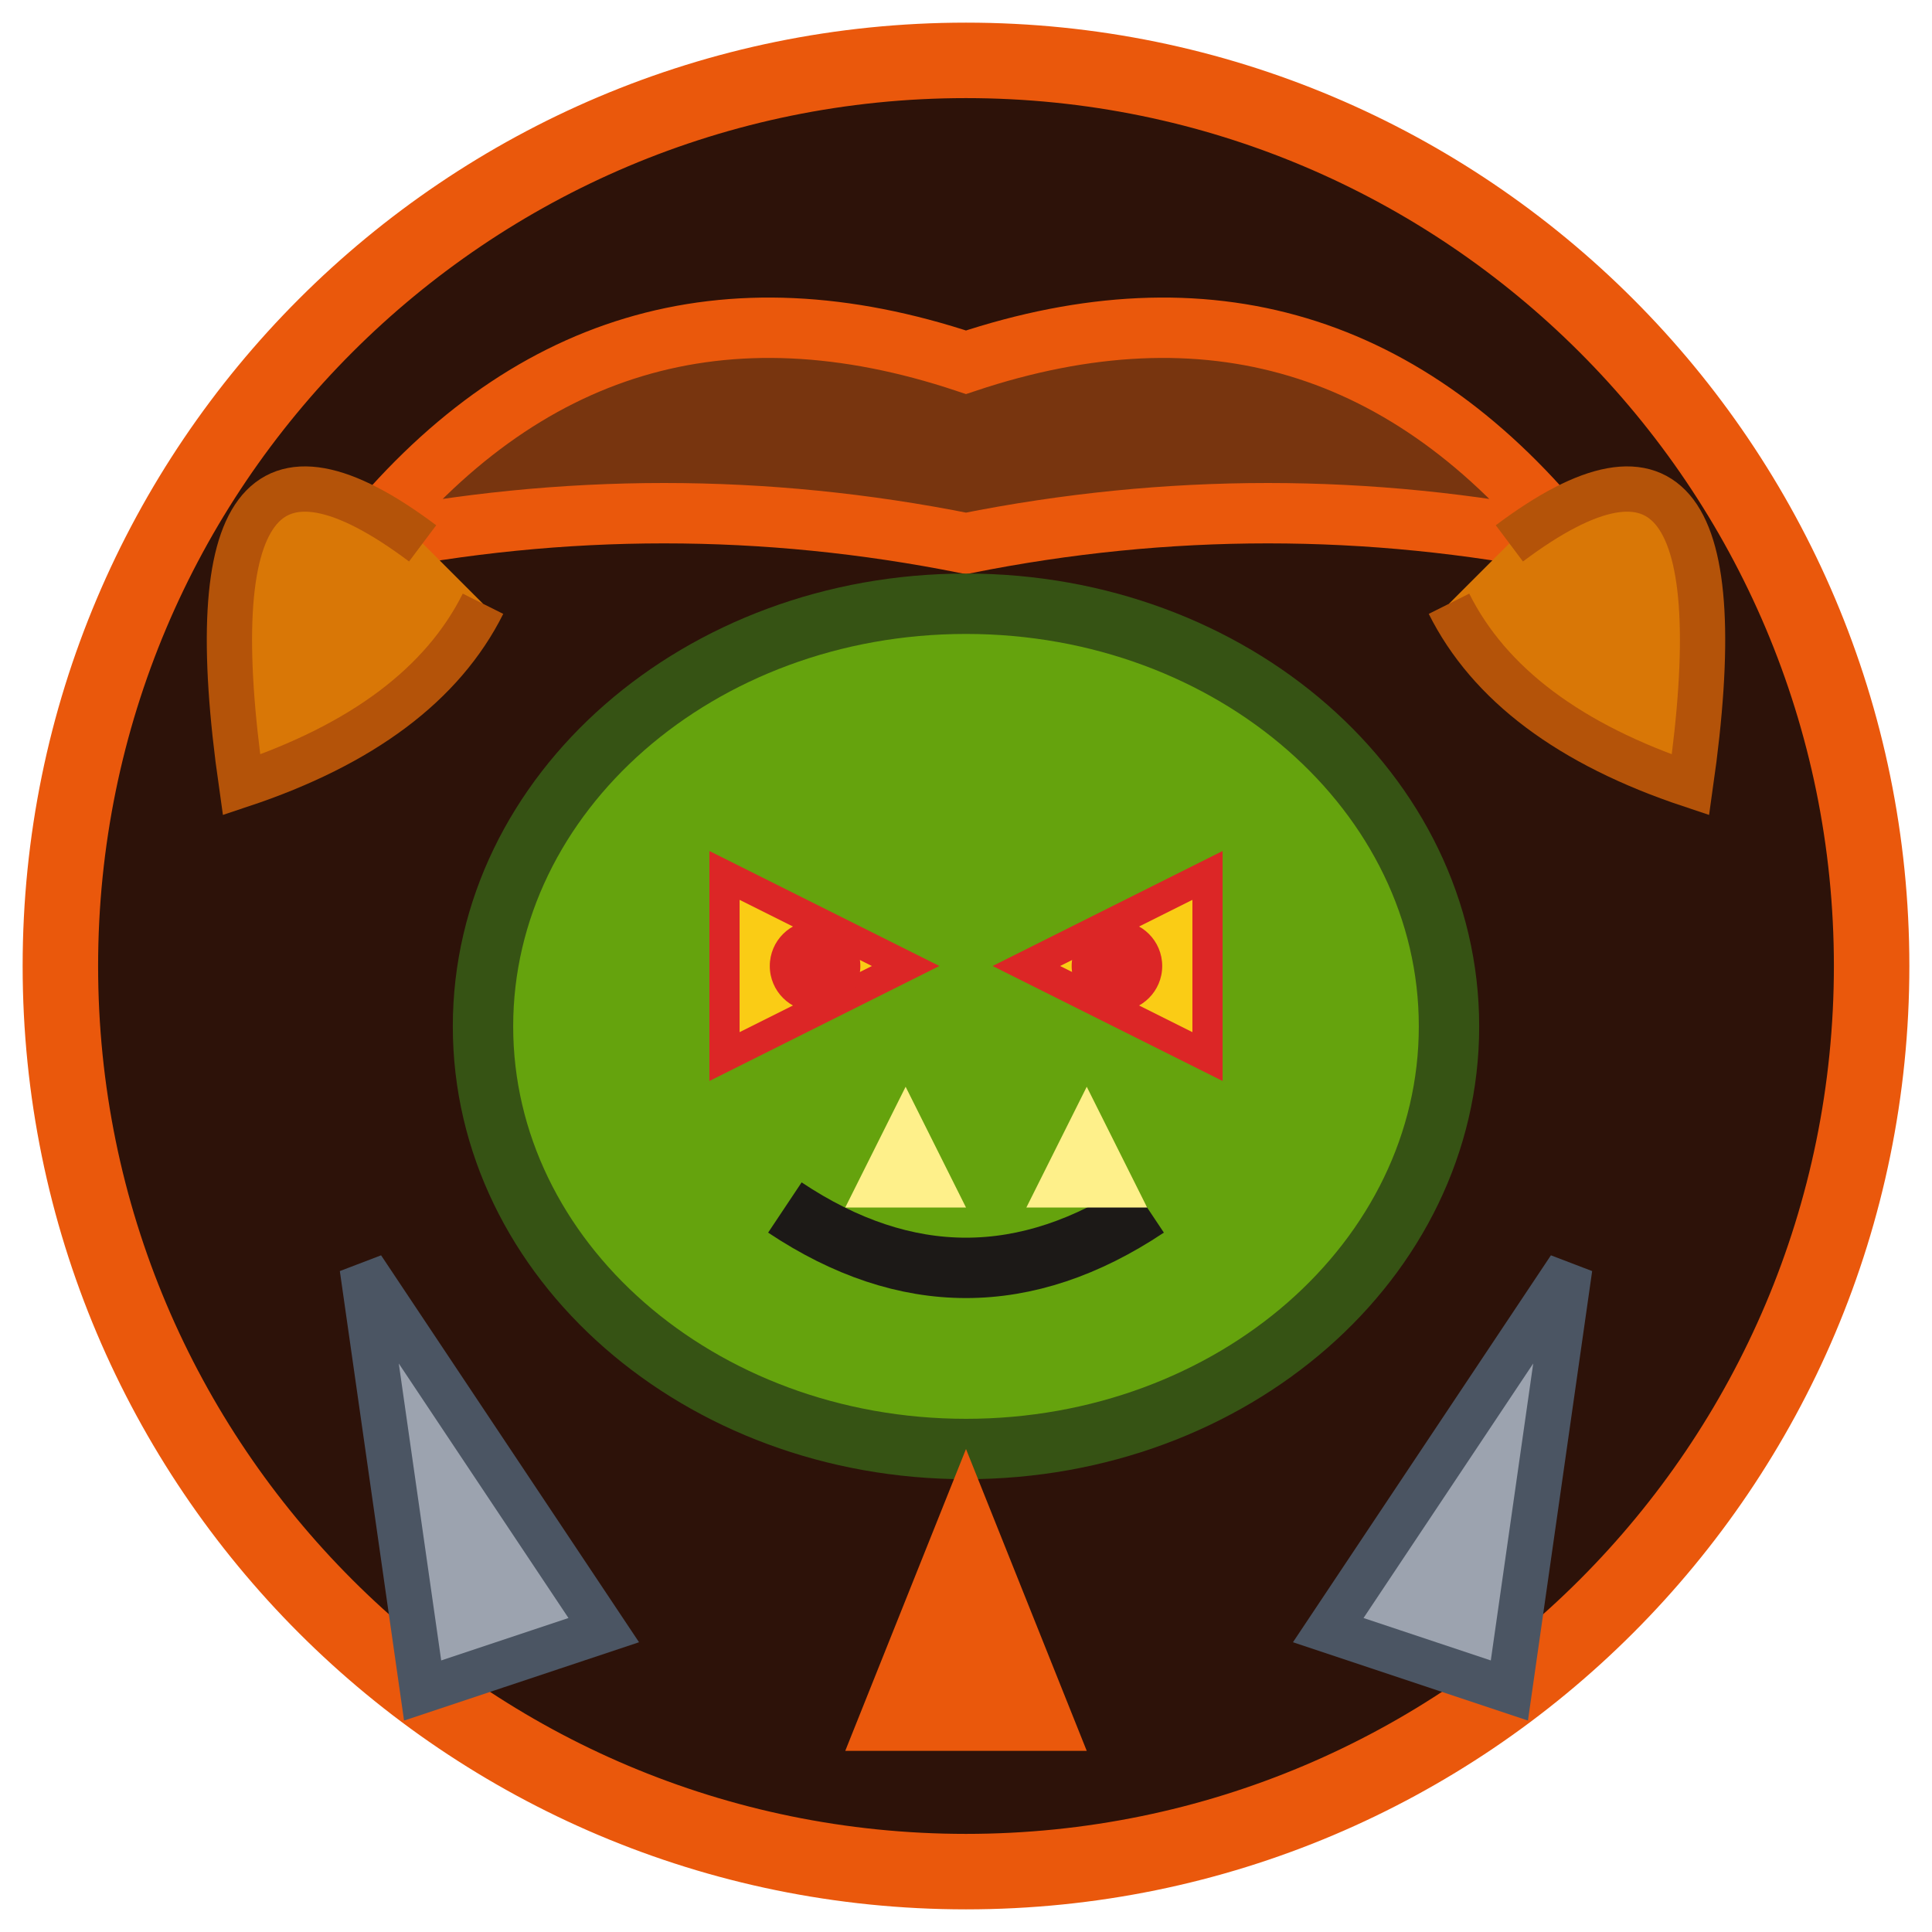
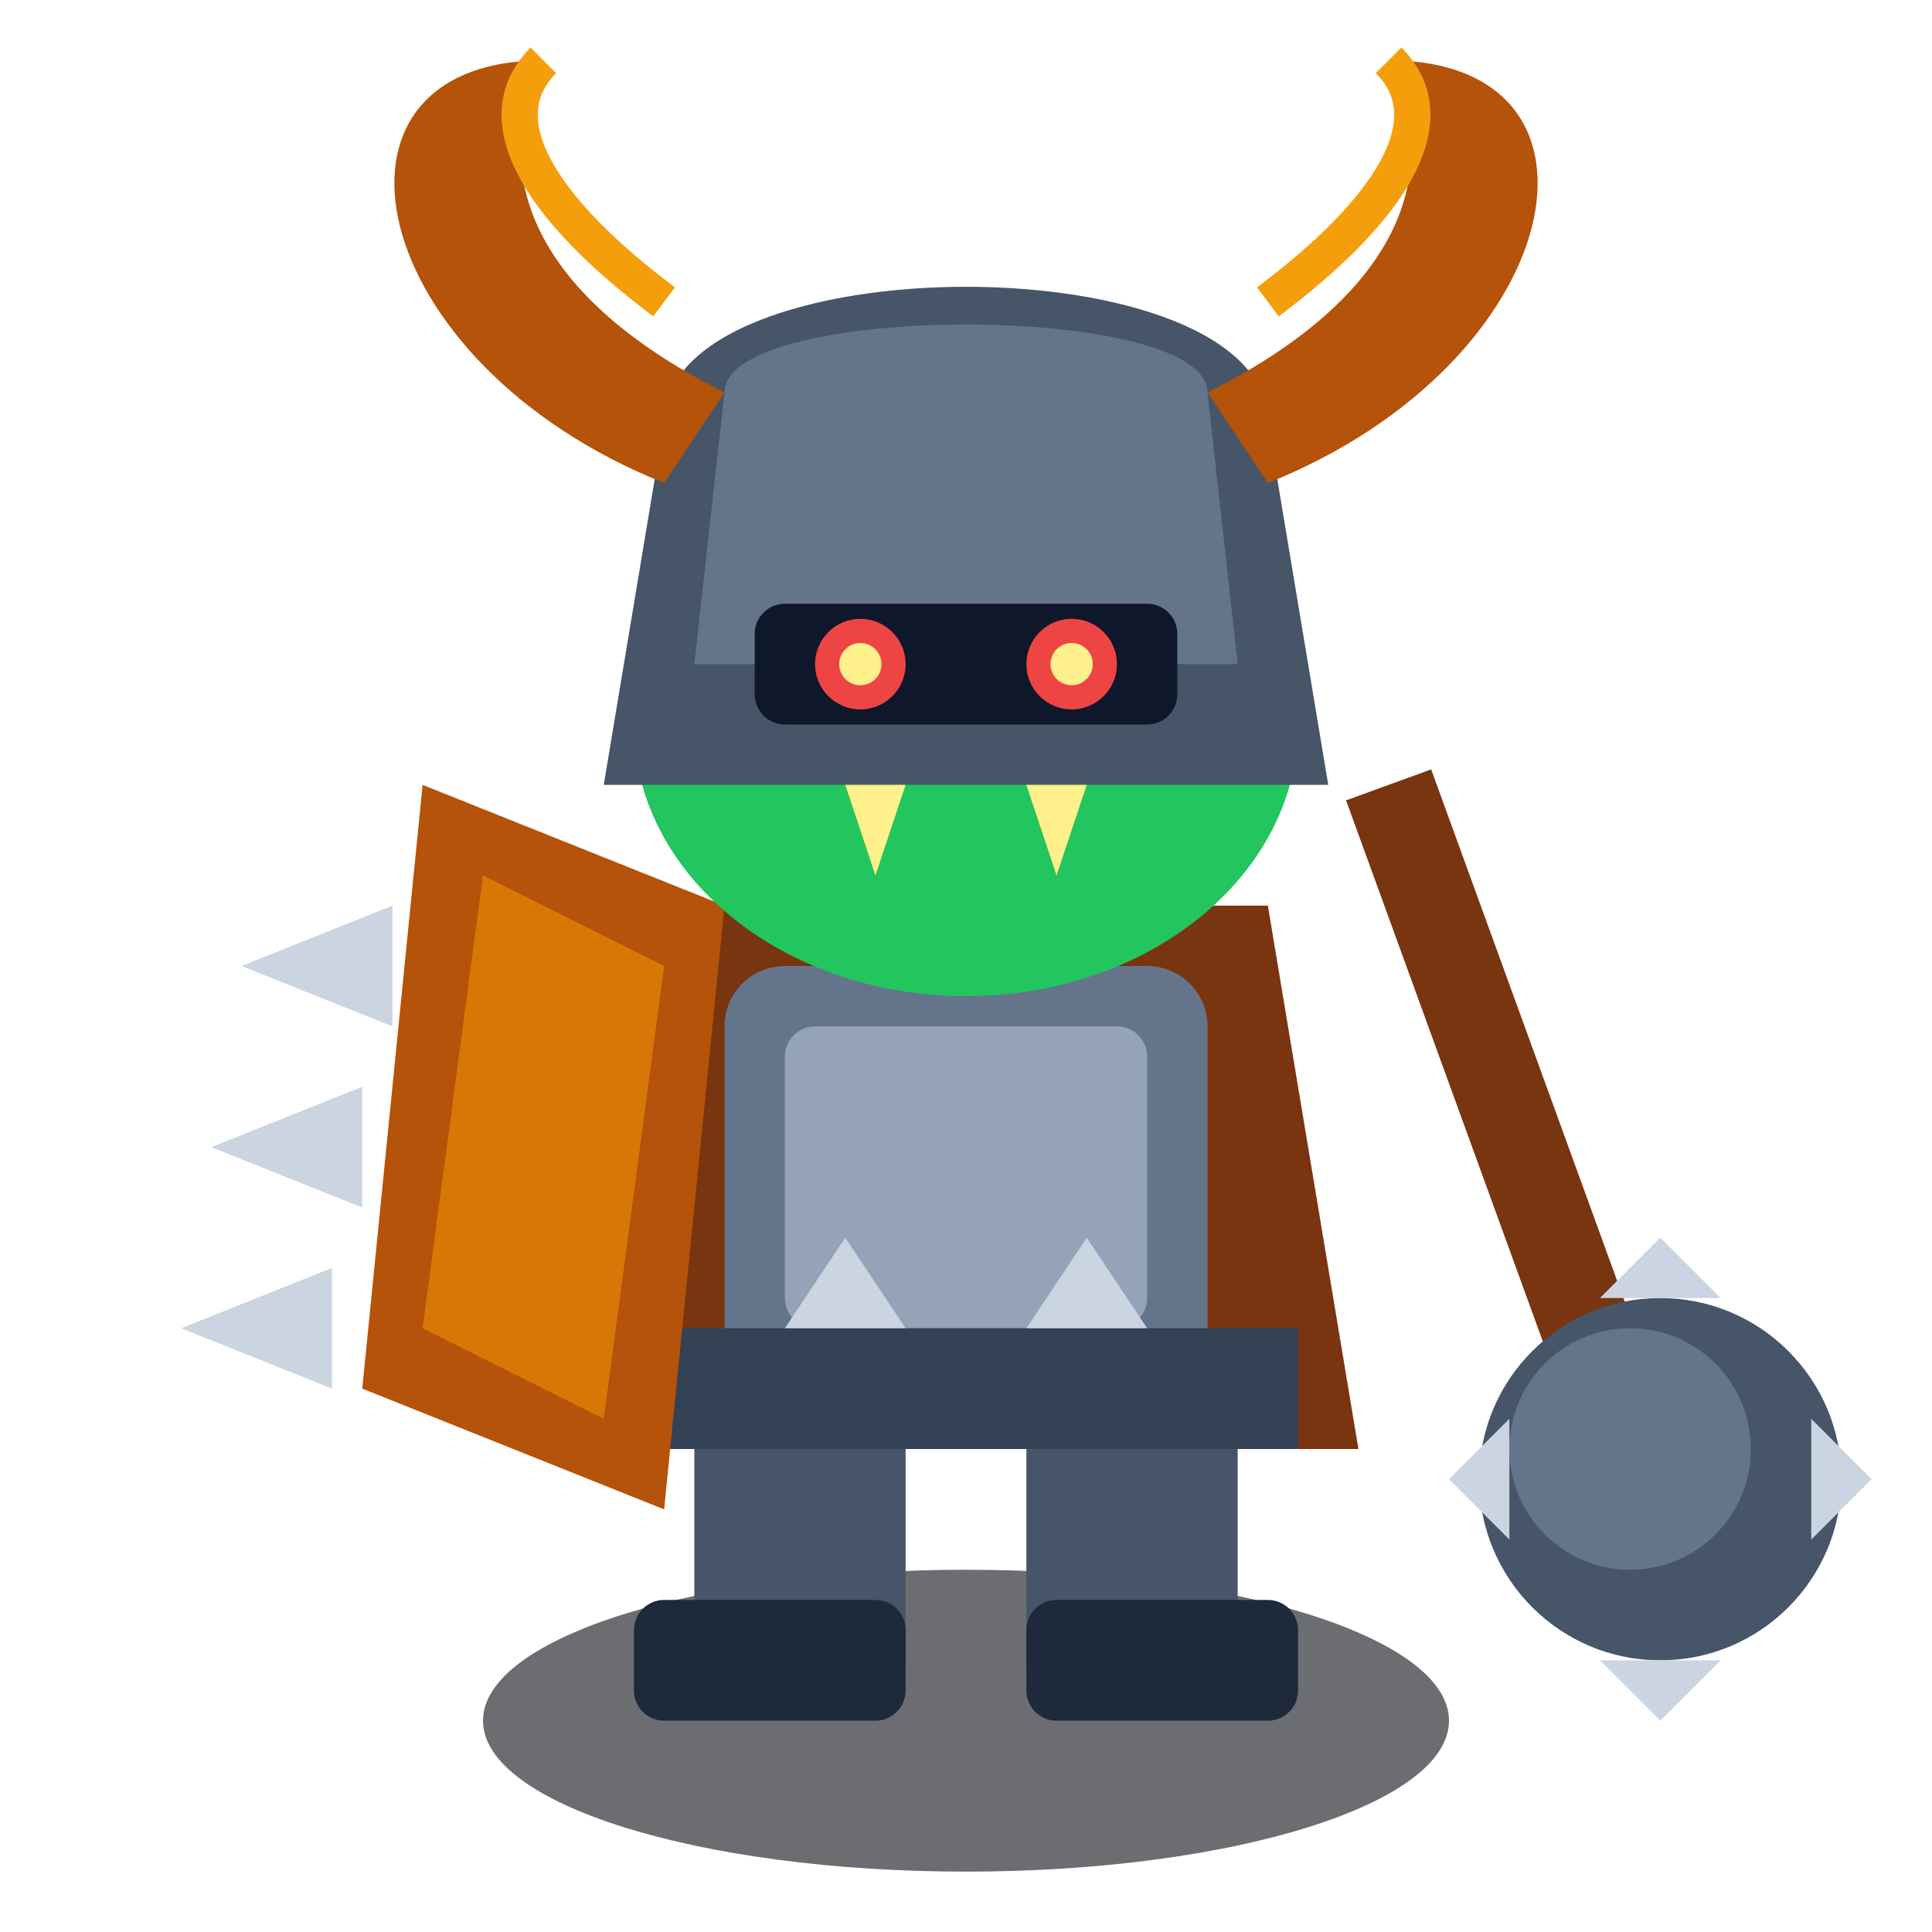
<svg xmlns="http://www.w3.org/2000/svg" viewBox="0 0 64 64" width="64" height="64">
-   <circle cx="32" cy="32" r="30" fill="#2d1209" stroke="#ea580c" stroke-width="2.5" />
-   <path d="M 12 18 Q 20 8 32 12 Q 44 8 52 18 Q 42 16 32 18 Q 22 16 12 18 Z" fill="#78350f" stroke="#ea580c" stroke-width="2" />
-   <path d="M 14 18 Q 6 12 8 26 Q 14 24 16 20" fill="#d97706" stroke="#b45309" stroke-width="1.5" />
-   <path d="M 50 18 Q 58 12 56 26 Q 50 24 48 20" fill="#d97706" stroke="#b45309" stroke-width="1.5" />
-   <ellipse cx="32" cy="34" rx="16" ry="14" fill="#65a30d" stroke="#365314" stroke-width="2" />
-   <polygon points="24,29 30,32 24,35" fill="#facc15" stroke="#dc2626" stroke-width="1" />
-   <polygon points="40,29 34,32 40,35" fill="#facc15" stroke="#dc2626" stroke-width="1" />
-   <circle cx="27" cy="32" r="1.5" fill="#dc2626" />
-   <circle cx="37" cy="32" r="1.5" fill="#dc2626" />
-   <path d="M 26 40 Q 32 44 38 40" stroke="#1c1917" stroke-width="2" fill="none" />
-   <polygon points="28,40 30,36 32,40" fill="#fef08a" />
-   <polygon points="34,40 36,36 38,40" fill="#fef08a" />
-   <path d="M 12 42 L 20 54 L 14 56 Z" fill="#9ca3af" stroke="#4b5563" stroke-width="1.5" />
-   <path d="M 52 42 L 44 54 L 50 56 Z" fill="#9ca3af" stroke="#4b5563" stroke-width="1.5" />
-   <polygon points="32,48 28,58 36,58" fill="#ea580c" />
+   <ellipse cx="32" cy="57" rx="16" ry="5" fill="#0a0c10" opacity="0.6" />
+   <rect x="23" y="47" width="7" height="9" rx="1" fill="#475569" />
+   <rect x="34" y="47" width="7" height="9" rx="1" fill="#475569" />
+   <rect x="21" y="53" width="9" height="4" rx="1" fill="#1e293b" />
+   <rect x="34" y="53" width="9" height="4" rx="1" fill="#1e293b" />
+   <path d="M22 30 L42 30 L45 48 L19 48 Z" fill="#78350f" />
+   <rect x="24" y="32" width="16" height="14" rx="2" fill="#64748b" />
+   <rect x="26" y="34" width="12" height="10" rx="1" fill="#94a3b8" />
+   <rect x="21" y="44" width="22" height="4" fill="#334155" />
+   <polygon points="26,44 28,41 30,44" fill="#cbd5e1" />
+   <polygon points="34,44 36,41 38,44" fill="#cbd5e1" />
+   <g transform="translate(10, 26)">
+     <path d="M4 0 L14 4 L12 24 L2 20 Z" fill="#b45309" />
+     <path d="M6 3 L12 6 L10 21 L4 18 Z" fill="#d97706" />
+     <polygon points="2,10 -3,12 2,14" fill="#cbd5e1" />
+     <polygon points="3,4 -2,6 3,8" fill="#cbd5e1" />
+     <polygon points="1,16 -4,18 1,20" fill="#cbd5e1" />
+   </g>
+   <ellipse cx="32" cy="24" rx="11" ry="9" fill="#22c55e" />
+   <path d="M22 14 C22 8, 42 8, 42 14 L44 26 L20 26 Z" fill="#475569" />
+   <path d="M24 13 C24 10, 40 10, 40 13 L41 22 L23 22 Z" fill="#64748b" />
+   <path d="M22 16 C12 12, 10 2, 18 2 C16 6, 18 10, 24 13 Z" fill="#b45309" />
+   <path d="M18 2 C16 4, 18 7, 22 10" stroke="#f59e0b" stroke-width="1.2" fill="none" />
+   <path d="M42 16 C52 12, 54 2, 46 2 C48 6, 46 10, 40 13 Z" fill="#b45309" />
+   <path d="M46 2 C48 4, 46 7, 42 10" stroke="#f59e0b" stroke-width="1.2" fill="none" />
+   <rect x="25" y="20" width="14" height="4" rx="1" fill="#0f172a" />
+   <circle cx="28.5" cy="22" r="1.5" fill="#ef4444" />
+   <circle cx="28.5" cy="22" r="0.7" fill="#fef08a" />
+   <circle cx="35.5" cy="22" r="1.5" fill="#ef4444" />
+   <circle cx="35.5" cy="22" r="0.7" fill="#fef08a" />
+   <polygon points="28,26 29,29 30,26" fill="#fef08a" />
+   <polygon points="34,26 35,29 36,26" fill="#fef08a" />
+   <g transform="translate(44, 20)">
+     <line x1="2" y1="6" x2="10" y2="28" stroke="#78350f" stroke-width="3" />
+     <circle cx="11" cy="29" r="6" fill="#475569" />
+     <circle cx="10" cy="28" r="4" fill="#64748b" />
+     <polygon points="11,21 13,23 9,23" fill="#cbd5e1" />
+     <polygon points="18,29 16,31 16,27" fill="#cbd5e1" />
+     <polygon points="11,37 9,35 13,35" fill="#cbd5e1" />
+     <polygon points="4,29 6,27 6,31" fill="#cbd5e1" />
+   </g>
</svg>
